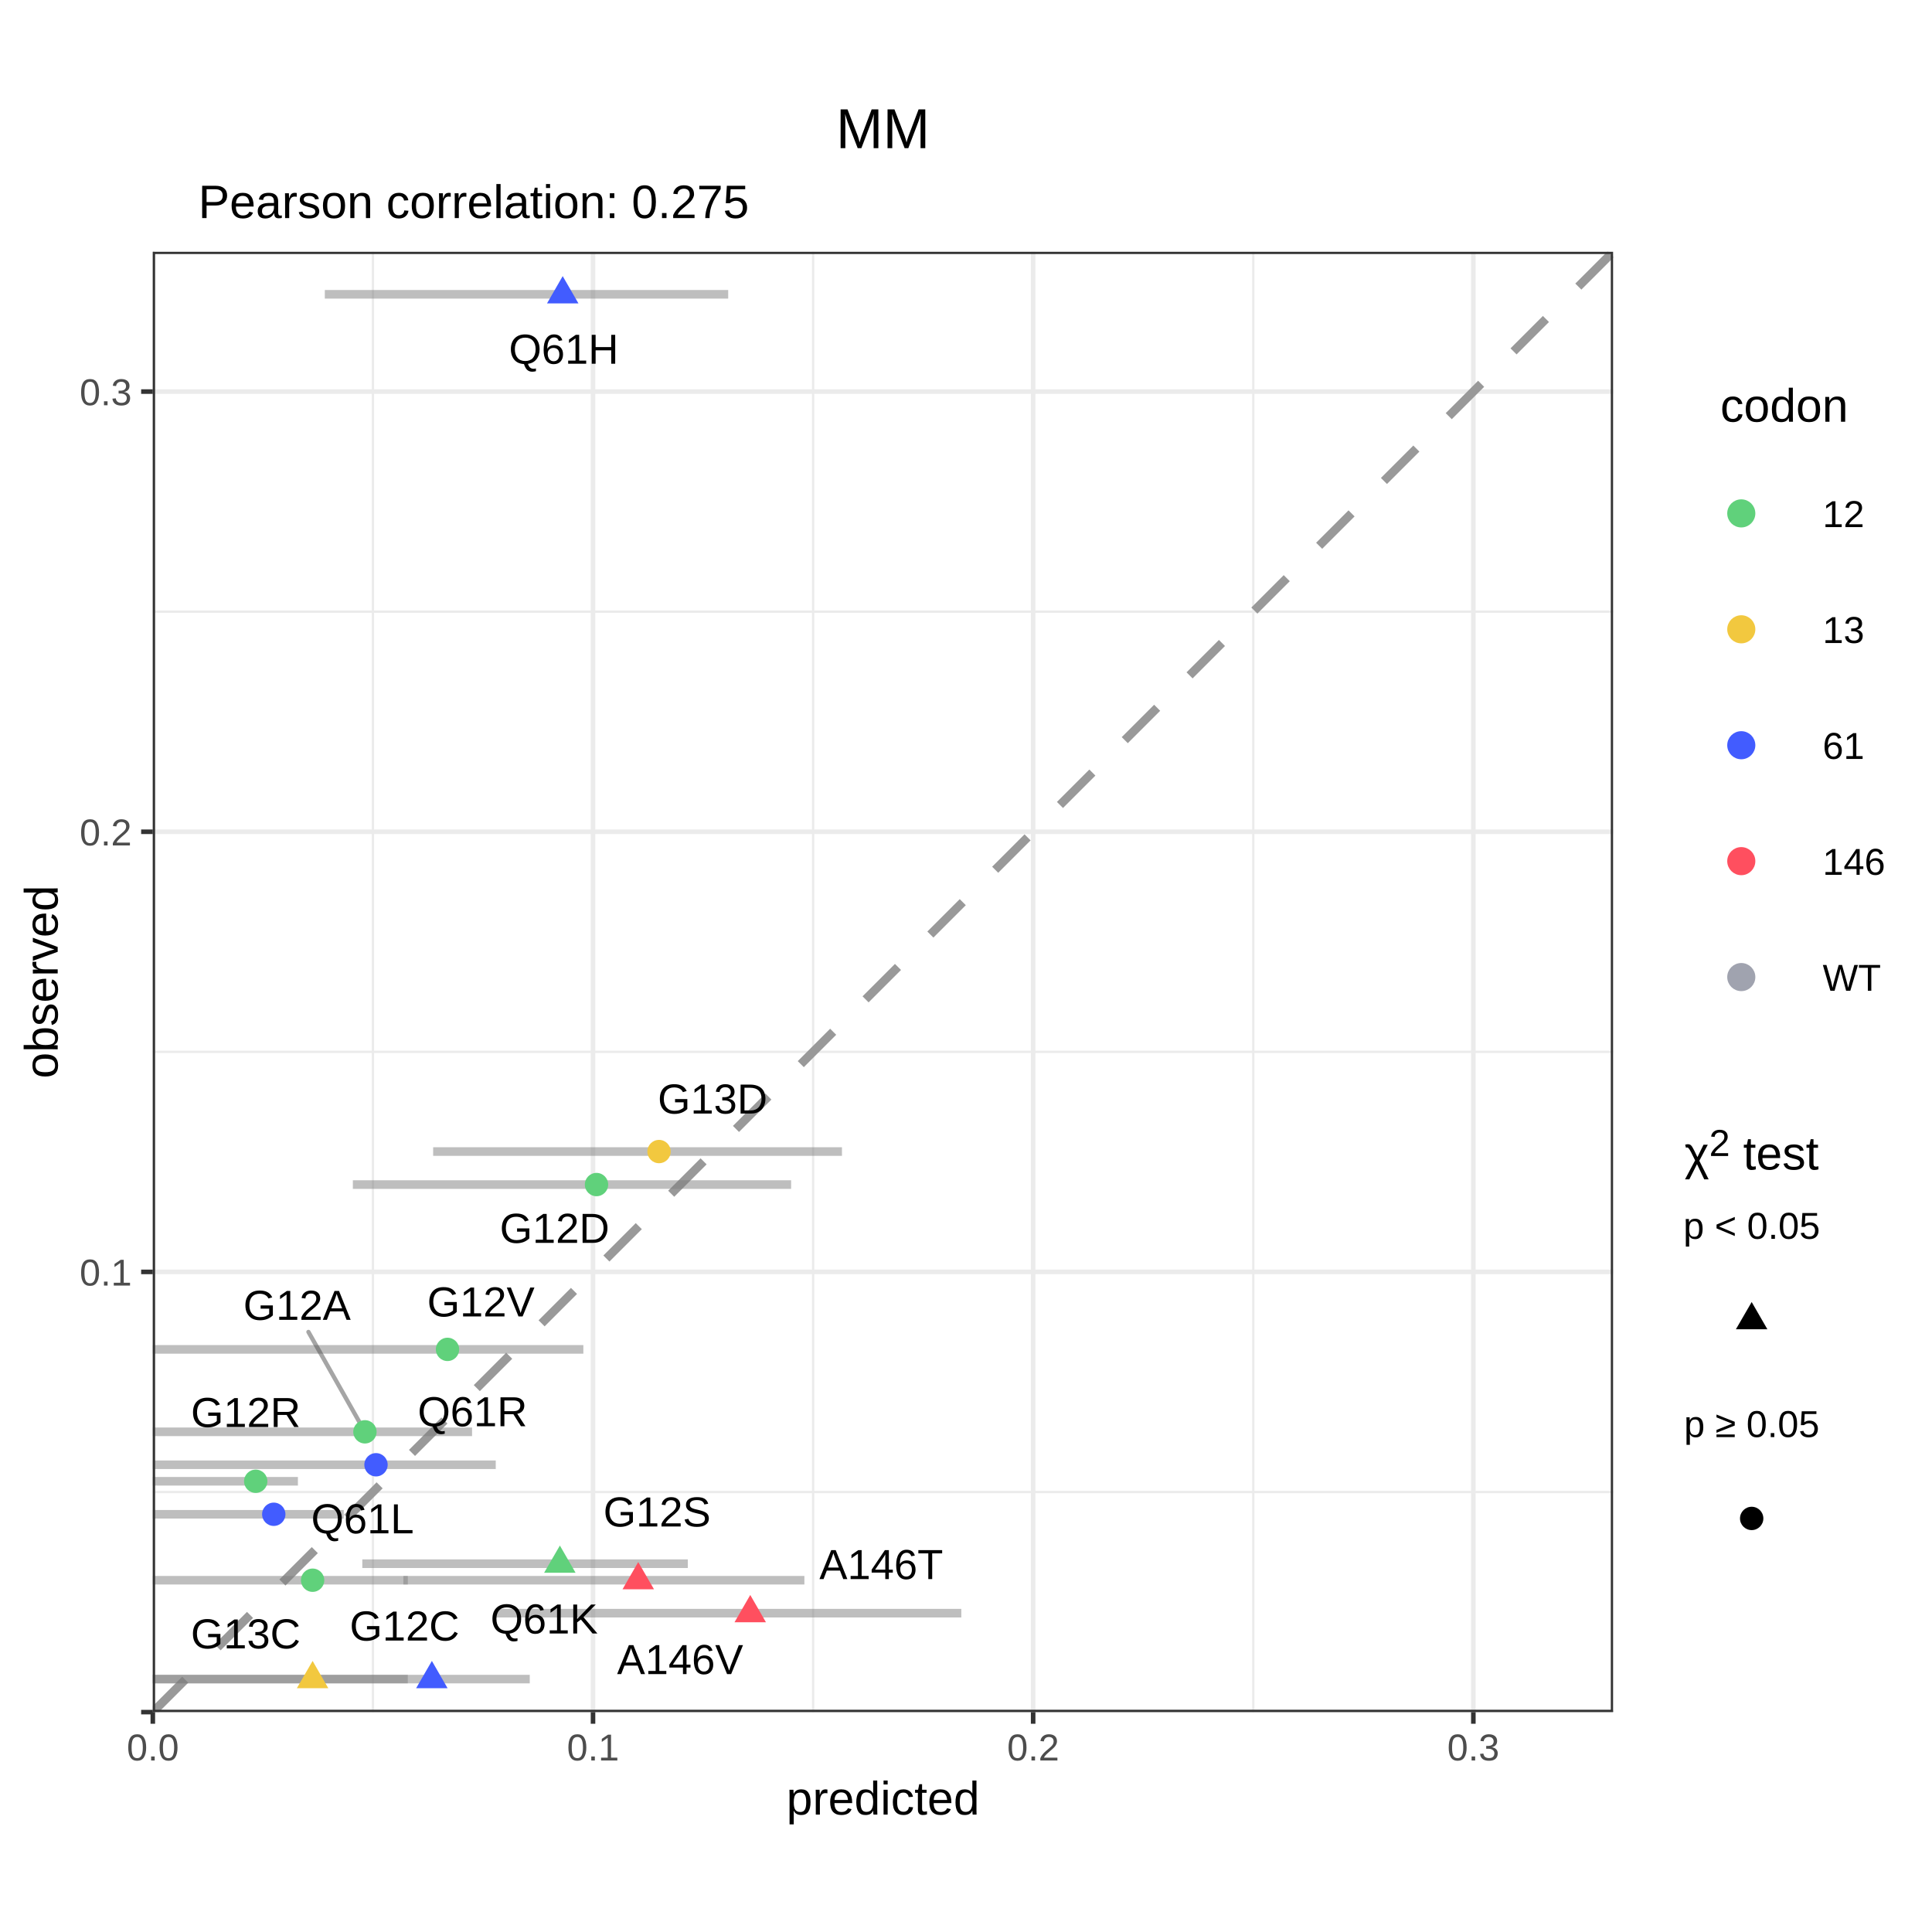
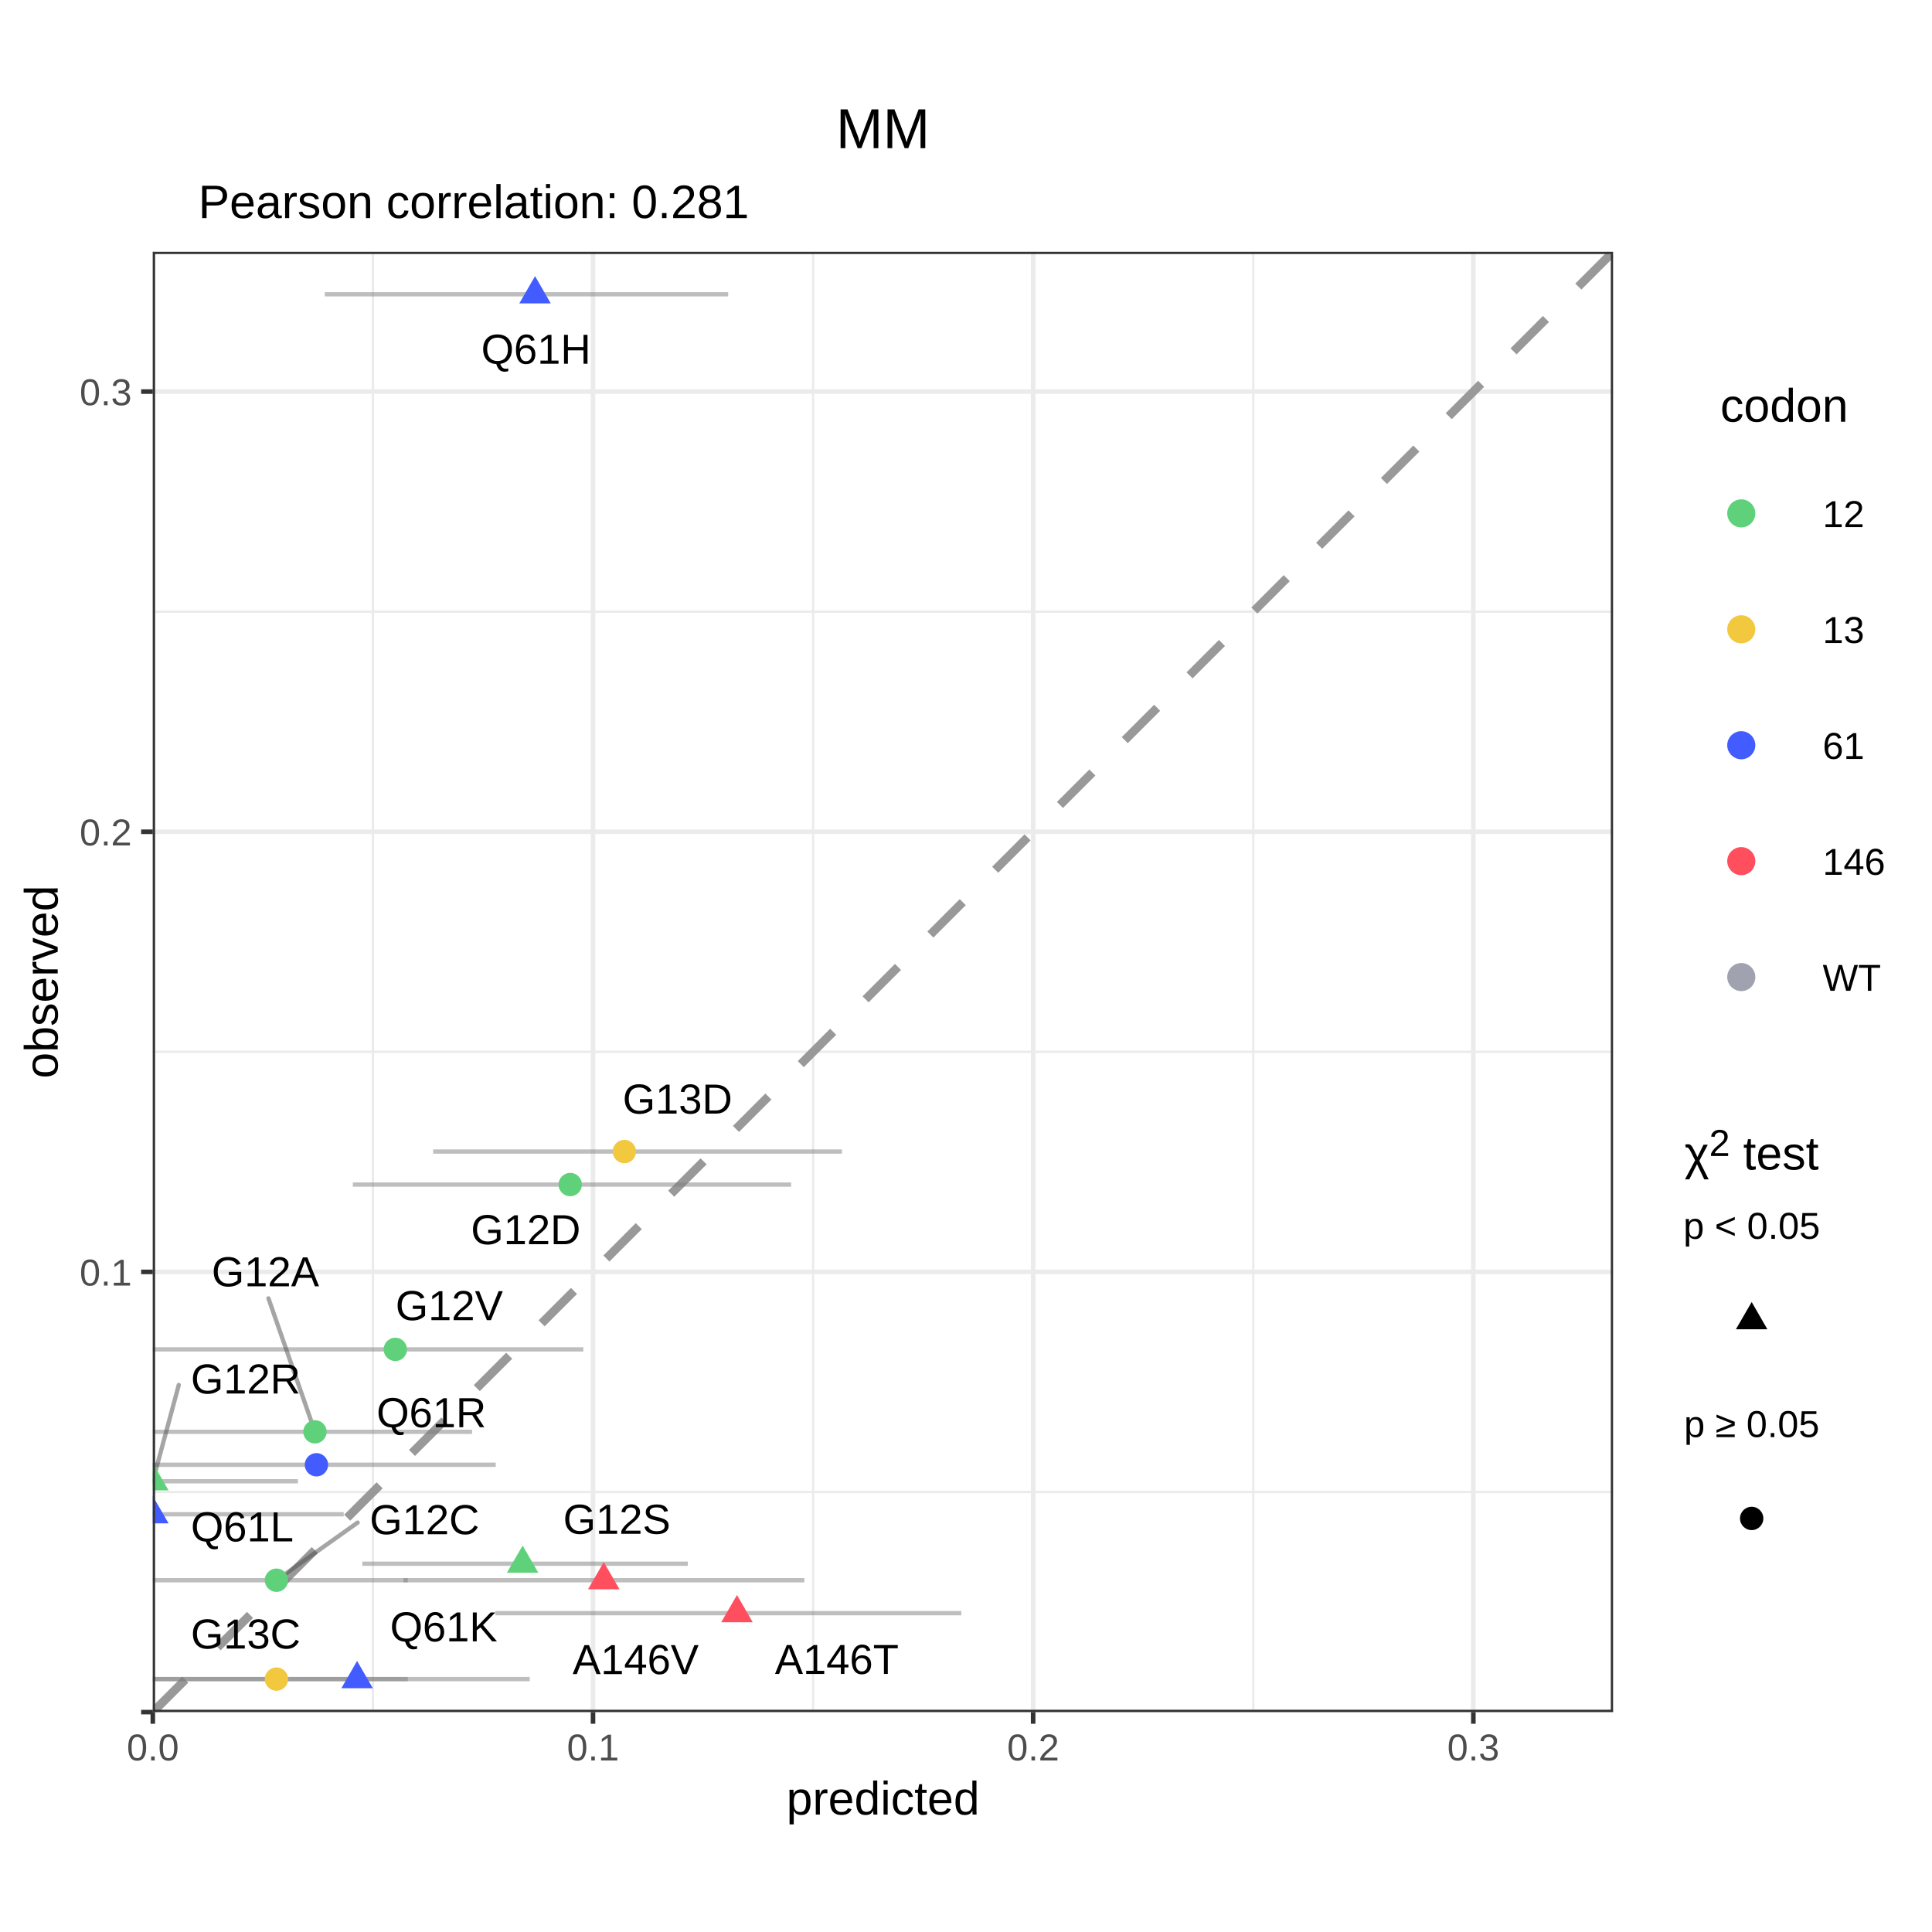
<svg xmlns="http://www.w3.org/2000/svg" viewBox="0 0 288.00 288.00">
  <defs>
    <style type="text/css">
    line, polyline, polygon, path, rect, circle {
      fill: none;
      stroke: #000000;
      stroke-linecap: round;
      stroke-linejoin: round;
      stroke-miterlimit: 10.00;
    }
  </style>
  </defs>
  <rect width="100%" height="100%" style="stroke: none; fill: #FFFFFF;" />
  <defs>
    <clipPath id="cpMC4wMHwyODguMDB8Mjc1LjUyfDEyLjQ4">
      <rect x="0.00" y="12.48" width="288.00" height="263.04" />
    </clipPath>
  </defs>
  <rect x="0.00" y="12.48" width="288.00" height="263.04" style="stroke-width: 0.68; stroke: #FFFFFF; fill: #FFFFFF;" clip-path="url(#cpMC4wMHwyODguMDB8Mjc1LjUyfDEyLjQ4)" />
  <defs>
    <clipPath id="cpMC4wMHwyODguMDB8Mjg4LjAwfDAuMDA=">
      <rect x="0.00" y="0.00" width="288.00" height="288.00" />
    </clipPath>
  </defs>
  <defs>
    <clipPath id="cpMjIuNzh8MjQwLjQ3fDI1NS4yMnwzNy41Mw==">
      <rect x="22.78" y="37.53" width="217.68" height="217.68" />
    </clipPath>
  </defs>
  <rect x="22.78" y="37.53" width="217.68" height="217.68" style="stroke-width: 0.68; stroke: none; fill: #FFFFFF;" clip-path="url(#cpMjIuNzh8MjQwLjQ3fDI1NS4yMnwzNy41Mw==)" />
  <polyline points="22.78,222.41 240.47,222.41 " style="stroke-width: 0.34; stroke: #EBEBEB; stroke-linecap: butt;" clip-path="url(#cpMjIuNzh8MjQwLjQ3fDI1NS4yMnwzNy41Mw==)" />
  <polyline points="22.78,156.79 240.47,156.79 " style="stroke-width: 0.34; stroke: #EBEBEB; stroke-linecap: butt;" clip-path="url(#cpMjIuNzh8MjQwLjQ3fDI1NS4yMnwzNy41Mw==)" />
  <polyline points="22.78,91.18 240.47,91.18 " style="stroke-width: 0.34; stroke: #EBEBEB; stroke-linecap: butt;" clip-path="url(#cpMjIuNzh8MjQwLjQ3fDI1NS4yMnwzNy41Mw==)" />
  <polyline points="55.59,255.22 55.59,37.53 " style="stroke-width: 0.34; stroke: #EBEBEB; stroke-linecap: butt;" clip-path="url(#cpMjIuNzh8MjQwLjQ3fDI1NS4yMnwzNy41Mw==)" />
  <polyline points="121.21,255.22 121.21,37.53 " style="stroke-width: 0.34; stroke: #EBEBEB; stroke-linecap: butt;" clip-path="url(#cpMjIuNzh8MjQwLjQ3fDI1NS4yMnwzNy41Mw==)" />
  <polyline points="186.82,255.22 186.82,37.53 " style="stroke-width: 0.34; stroke: #EBEBEB; stroke-linecap: butt;" clip-path="url(#cpMjIuNzh8MjQwLjQ3fDI1NS4yMnwzNy41Mw==)" />
  <polyline points="22.78,255.22 240.47,255.22 " style="stroke-width: 0.68; stroke: #EBEBEB; stroke-linecap: butt;" clip-path="url(#cpMjIuNzh8MjQwLjQ3fDI1NS4yMnwzNy41Mw==)" />
  <polyline points="22.78,189.60 240.47,189.60 " style="stroke-width: 0.68; stroke: #EBEBEB; stroke-linecap: butt;" clip-path="url(#cpMjIuNzh8MjQwLjQ3fDI1NS4yMnwzNy41Mw==)" />
  <polyline points="22.78,123.99 240.47,123.99 " style="stroke-width: 0.68; stroke: #EBEBEB; stroke-linecap: butt;" clip-path="url(#cpMjIuNzh8MjQwLjQ3fDI1NS4yMnwzNy41Mw==)" />
  <polyline points="22.78,58.37 240.47,58.37 " style="stroke-width: 0.68; stroke: #EBEBEB; stroke-linecap: butt;" clip-path="url(#cpMjIuNzh8MjQwLjQ3fDI1NS4yMnwzNy41Mw==)" />
  <polyline points="22.78,255.22 22.78,37.53 " style="stroke-width: 0.68; stroke: #EBEBEB; stroke-linecap: butt;" clip-path="url(#cpMjIuNzh8MjQwLjQ3fDI1NS4yMnwzNy41Mw==)" />
  <polyline points="88.40,255.22 88.40,37.53 " style="stroke-width: 0.68; stroke: #EBEBEB; stroke-linecap: butt;" clip-path="url(#cpMjIuNzh8MjQwLjQ3fDI1NS4yMnwzNy41Mw==)" />
  <polyline points="154.01,255.22 154.01,37.53 " style="stroke-width: 0.68; stroke: #EBEBEB; stroke-linecap: butt;" clip-path="url(#cpMjIuNzh8MjQwLjQ3fDI1NS4yMnwzNy41Mw==)" />
  <polyline points="219.63,255.22 219.63,37.53 " style="stroke-width: 0.68; stroke: #EBEBEB; stroke-linecap: butt;" clip-path="url(#cpMjIuNzh8MjQwLjQ3fDI1NS4yMnwzNy41Mw==)" />
  <line x1="22.78" y1="255.22" x2="22.78" y2="37.53" style="stroke-width: 0.43; stroke: #7F7F7F; stroke-linecap: butt;" clip-path="url(#cpMjIuNzh8MjQwLjQ3fDI1NS4yMnwzNy41Mw==)" />
  <line x1="22.78" y1="255.22" x2="240.47" y2="255.22" style="stroke-width: 0.43; stroke: #7F7F7F; stroke-linecap: butt;" clip-path="url(#cpMjIuNzh8MjQwLjQ3fDI1NS4yMnwzNy41Mw==)" />
  <line x1="22.78" y1="255.22" x2="240.47" y2="37.53" style="stroke-width: 1.28; stroke: #999999; stroke-dasharray: 6.83,6.83; stroke-linecap: butt;" clip-path="url(#cpMjIuNzh8MjQwLjQ3fDI1NS4yMnwzNy41Mw==)" />
-   <line x1="73.85" y1="240.47" x2="143.30" y2="240.47" style="stroke-width: 1.28; stroke: #7F7F7F; stroke-opacity: 0.50; stroke-linecap: butt;" clip-path="url(#cpMjIuNzh8MjQwLjQ3fDI1NS4yMnwzNy41Mw==)" />
-   <line x1="60.13" y1="235.56" x2="119.91" y2="235.56" style="stroke-width: 1.28; stroke: #7F7F7F; stroke-opacity: 0.50; stroke-linecap: butt;" clip-path="url(#cpMjIuNzh8MjQwLjQ3fDI1NS4yMnwzNy41Mw==)" />
-   <line x1="22.78" y1="213.44" x2="70.37" y2="213.44" style="stroke-width: 1.28; stroke: #7F7F7F; stroke-opacity: 0.50; stroke-linecap: butt;" clip-path="url(#cpMjIuNzh8MjQwLjQ3fDI1NS4yMnwzNy41Mw==)" />
-   <line x1="22.78" y1="235.56" x2="60.79" y2="235.56" style="stroke-width: 1.28; stroke: #7F7F7F; stroke-opacity: 0.50; stroke-linecap: butt;" clip-path="url(#cpMjIuNzh8MjQwLjQ3fDI1NS4yMnwzNy41Mw==)" />
-   <line x1="52.60" y1="176.58" x2="117.93" y2="176.58" style="stroke-width: 1.28; stroke: #7F7F7F; stroke-opacity: 0.50; stroke-linecap: butt;" clip-path="url(#cpMjIuNzh8MjQwLjQ3fDI1NS4yMnwzNy41Mw==)" />
-   <line x1="22.78" y1="220.81" x2="44.41" y2="220.81" style="stroke-width: 1.28; stroke: #7F7F7F; stroke-opacity: 0.50; stroke-linecap: butt;" clip-path="url(#cpMjIuNzh8MjQwLjQ3fDI1NS4yMnwzNy41Mw==)" />
-   <line x1="54.01" y1="233.10" x2="102.53" y2="233.10" style="stroke-width: 1.28; stroke: #7F7F7F; stroke-opacity: 0.50; stroke-linecap: butt;" clip-path="url(#cpMjIuNzh8MjQwLjQ3fDI1NS4yMnwzNy41Mw==)" />
-   <line x1="22.78" y1="201.15" x2="86.96" y2="201.15" style="stroke-width: 1.28; stroke: #7F7F7F; stroke-opacity: 0.50; stroke-linecap: butt;" clip-path="url(#cpMjIuNzh8MjQwLjQ3fDI1NS4yMnwzNy41Mw==)" />
-   <line x1="22.78" y1="250.30" x2="60.79" y2="250.30" style="stroke-width: 1.28; stroke: #7F7F7F; stroke-opacity: 0.50; stroke-linecap: butt;" clip-path="url(#cpMjIuNzh8MjQwLjQ3fDI1NS4yMnwzNy41Mw==)" />
-   <line x1="64.57" y1="171.66" x2="125.51" y2="171.66" style="stroke-width: 1.28; stroke: #7F7F7F; stroke-opacity: 0.50; stroke-linecap: butt;" clip-path="url(#cpMjIuNzh8MjQwLjQ3fDI1NS4yMnwzNy41Mw==)" />
-   <line x1="48.42" y1="43.87" x2="108.55" y2="43.87" style="stroke-width: 1.28; stroke: #7F7F7F; stroke-opacity: 0.50; stroke-linecap: butt;" clip-path="url(#cpMjIuNzh8MjQwLjQ3fDI1NS4yMnwzNy41Mw==)" />
-   <line x1="22.78" y1="250.30" x2="78.97" y2="250.30" style="stroke-width: 1.28; stroke: #7F7F7F; stroke-opacity: 0.50; stroke-linecap: butt;" clip-path="url(#cpMjIuNzh8MjQwLjQ3fDI1NS4yMnwzNy41Mw==)" />
-   <line x1="22.78" y1="225.73" x2="51.24" y2="225.73" style="stroke-width: 1.28; stroke: #7F7F7F; stroke-opacity: 0.50; stroke-linecap: butt;" clip-path="url(#cpMjIuNzh8MjQwLjQ3fDI1NS4yMnwzNy41Mw==)" />
-   <line x1="22.78" y1="218.35" x2="73.90" y2="218.35" style="stroke-width: 1.28; stroke: #7F7F7F; stroke-opacity: 0.50; stroke-linecap: butt;" clip-path="url(#cpMjIuNzh8MjQwLjQ3fDI1NS4yMnwzNy41Mw==)" />
-   <g clip-path="url(#cpMjIuNzh8MjQwLjQ3fDI1NS4yMnwzNy41Mw==)">
-     <text x="122.14" y="235.39" style="font-size: 6.26px; font-family: Arial;" textLength="18.46px" lengthAdjust="spacingAndGlyphs">A146T</text>
-   </g>
-   <g clip-path="url(#cpMjIuNzh8MjQwLjQ3fDI1NS4yMnwzNy41Mw==)">
-     <text x="91.98" y="249.55" style="font-size: 6.26px; font-family: Arial;" textLength="18.81px" lengthAdjust="spacingAndGlyphs">A146V</text>
-   </g>
-   <line x1="45.98" y1="198.55" x2="54.40" y2="213.44" style="stroke-width: 0.64; stroke: #4D4D4D; stroke-opacity: 0.50;" clip-path="url(#cpMjIuNzh8MjQwLjQ3fDI1NS4yMnwzNy41Mw==)" />
-   <g clip-path="url(#cpMjIuNzh8MjQwLjQ3fDI1NS4yMnwzNy41Mw==)">
-     <text x="36.27" y="196.75" style="font-size: 6.26px; font-family: Arial;" textLength="16.02px" lengthAdjust="spacingAndGlyphs">G12A</text>
-   </g>
-   <g clip-path="url(#cpMjIuNzh8MjQwLjQ3fDI1NS4yMnwzNy41Mw==)">
-     <text x="52.13" y="244.55" style="font-size: 6.26px; font-family: Arial;" textLength="16.37px" lengthAdjust="spacingAndGlyphs">G12C</text>
-   </g>
-   <g clip-path="url(#cpMjIuNzh8MjQwLjQ3fDI1NS4yMnwzNy41Mw==)">
-     <text x="74.50" y="185.27" style="font-size: 6.26px; font-family: Arial;" textLength="16.37px" lengthAdjust="spacingAndGlyphs">G12D</text>
-   </g>
-   <g clip-path="url(#cpMjIuNzh8MjQwLjQ3fDI1NS4yMnwzNy41Mw==)">
-     <text x="28.46" y="212.72" style="font-size: 6.26px; font-family: Arial;" textLength="16.37px" lengthAdjust="spacingAndGlyphs">G12R</text>
-   </g>
-   <g clip-path="url(#cpMjIuNzh8MjQwLjQ3fDI1NS4yMnwzNy41Mw==)">
-     <text x="89.94" y="227.55" style="font-size: 6.26px; font-family: Arial;" textLength="16.02px" lengthAdjust="spacingAndGlyphs">G12S</text>
-   </g>
-   <g clip-path="url(#cpMjIuNzh8MjQwLjQ3fDI1NS4yMnwzNy41Mw==)">
-     <text x="63.68" y="196.24" style="font-size: 6.26px; font-family: Arial;" textLength="16.02px" lengthAdjust="spacingAndGlyphs">G12V</text>
-   </g>
-   <g clip-path="url(#cpMjIuNzh8MjQwLjQ3fDI1NS4yMnwzNy41Mw==)">
-     <text x="28.45" y="245.72" style="font-size: 6.26px; font-family: Arial;" textLength="16.37px" lengthAdjust="spacingAndGlyphs">G13C</text>
-   </g>
-   <g clip-path="url(#cpMjIuNzh8MjQwLjQ3fDI1NS4yMnwzNy41Mw==)">
-     <text x="98.05" y="165.99" style="font-size: 6.26px; font-family: Arial;" textLength="16.37px" lengthAdjust="spacingAndGlyphs">G13D</text>
-   </g>
-   <g clip-path="url(#cpMjIuNzh8MjQwLjQ3fDI1NS4yMnwzNy41Mw==)">
-     <text x="75.86" y="54.22" style="font-size: 6.26px; font-family: Arial;" textLength="16.37px" lengthAdjust="spacingAndGlyphs">Q61H</text>
-   </g>
-   <g clip-path="url(#cpMjIuNzh8MjQwLjQ3fDI1NS4yMnwzNy41Mw==)">
-     <text x="73.11" y="243.50" style="font-size: 6.26px; font-family: Arial;" textLength="16.02px" lengthAdjust="spacingAndGlyphs">Q61K</text>
-   </g>
-   <g clip-path="url(#cpMjIuNzh8MjQwLjQ3fDI1NS4yMnwzNy41Mw==)">
-     <text x="46.38" y="228.57" style="font-size: 6.26px; font-family: Arial;" textLength="15.33px" lengthAdjust="spacingAndGlyphs">Q61L</text>
-   </g>
-   <g clip-path="url(#cpMjIuNzh8MjQwLjQ3fDI1NS4yMnwzNy41Mw==)">
-     <text x="62.26" y="212.61" style="font-size: 6.26px; font-family: Arial;" textLength="16.37px" lengthAdjust="spacingAndGlyphs">Q61R</text>
-   </g>
-   <polygon points="111.84,237.76 114.18,241.83 109.49,241.83 " style="stroke-width: 0.71; stroke: none; fill: #FF4F5F;" clip-path="url(#cpMjIuNzh8MjQwLjQ3fDI1NS4yMnwzNy41Mw==)" />
-   <polygon points="95.14,232.85 97.49,236.91 92.80,236.91 " style="stroke-width: 0.71; stroke: none; fill: #FF4F5F;" clip-path="url(#cpMjIuNzh8MjQwLjQ3fDI1NS4yMnwzNy41Mw==)" />
-   <circle cx="54.40" cy="213.44" r="1.74" style="stroke-width: 0.71; stroke: none; fill: #60D17B;" clip-path="url(#cpMjIuNzh8MjQwLjQ3fDI1NS4yMnwzNy41Mw==)" />
-   <circle cx="46.60" cy="235.56" r="1.74" style="stroke-width: 0.71; stroke: none; fill: #60D17B;" clip-path="url(#cpMjIuNzh8MjQwLjQ3fDI1NS4yMnwzNy41Mw==)" />
-   <circle cx="88.92" cy="176.58" r="1.74" style="stroke-width: 0.71; stroke: none; fill: #60D17B;" clip-path="url(#cpMjIuNzh8MjQwLjQ3fDI1NS4yMnwzNy41Mw==)" />
-   <circle cx="38.12" cy="220.81" r="1.74" style="stroke-width: 0.71; stroke: none; fill: #60D17B;" clip-path="url(#cpMjIuNzh8MjQwLjQ3fDI1NS4yMnwzNy41Mw==)" />
-   <polygon points="83.46,230.39 85.80,234.45 81.11,234.45 " style="stroke-width: 0.71; stroke: none; fill: #60D17B;" clip-path="url(#cpMjIuNzh8MjQwLjQ3fDI1NS4yMnwzNy41Mw==)" />
-   <circle cx="66.71" cy="201.15" r="1.74" style="stroke-width: 0.71; stroke: none; fill: #60D17B;" clip-path="url(#cpMjIuNzh8MjQwLjQ3fDI1NS4yMnwzNy41Mw==)" />
-   <polygon points="46.60,247.59 48.94,251.66 44.25,251.66 " style="stroke-width: 0.71; stroke: none; fill: #F2C83F;" clip-path="url(#cpMjIuNzh8MjQwLjQ3fDI1NS4yMnwzNy41Mw==)" />
-   <circle cx="98.24" cy="171.66" r="1.74" style="stroke-width: 0.71; stroke: none; fill: #F2C83F;" clip-path="url(#cpMjIuNzh8MjQwLjQ3fDI1NS4yMnwzNy41Mw==)" />
-   <polygon points="83.88,41.16 86.23,45.23 81.54,45.23 " style="stroke-width: 0.71; stroke: none; fill: #425CFF;" clip-path="url(#cpMjIuNzh8MjQwLjQ3fDI1NS4yMnwzNy41Mw==)" />
-   <polygon points="64.38,247.59 66.72,251.66 62.03,251.66 " style="stroke-width: 0.71; stroke: none; fill: #425CFF;" clip-path="url(#cpMjIuNzh8MjQwLjQ3fDI1NS4yMnwzNy41Mw==)" />
-   <circle cx="40.81" cy="225.73" r="1.74" style="stroke-width: 0.71; stroke: none; fill: #425CFF;" clip-path="url(#cpMjIuNzh8MjQwLjQ3fDI1NS4yMnwzNy41Mw==)" />
-   <circle cx="56.05" cy="218.35" r="1.74" style="stroke-width: 0.71; stroke: none; fill: #425CFF;" clip-path="url(#cpMjIuNzh8MjQwLjQ3fDI1NS4yMnwzNy41Mw==)" />
+   <line x1="73.85" y1="240.47" x2="143.30" y2="240.47" style="stroke-width: 0.64; stroke: #7F7F7F; stroke-opacity: 0.50; stroke-linecap: butt;" clip-path="url(#cpMjIuNzh8MjQwLjQ3fDI1NS4yMnwzNy41Mw==)" />
+   <line x1="60.13" y1="235.56" x2="119.91" y2="235.56" style="stroke-width: 0.64; stroke: #7F7F7F; stroke-opacity: 0.50; stroke-linecap: butt;" clip-path="url(#cpMjIuNzh8MjQwLjQ3fDI1NS4yMnwzNy41Mw==)" />
+   <line x1="22.78" y1="213.44" x2="70.37" y2="213.44" style="stroke-width: 0.64; stroke: #7F7F7F; stroke-opacity: 0.50; stroke-linecap: butt;" clip-path="url(#cpMjIuNzh8MjQwLjQ3fDI1NS4yMnwzNy41Mw==)" />
+   <line x1="22.78" y1="235.56" x2="60.79" y2="235.56" style="stroke-width: 0.64; stroke: #7F7F7F; stroke-opacity: 0.50; stroke-linecap: butt;" clip-path="url(#cpMjIuNzh8MjQwLjQ3fDI1NS4yMnwzNy41Mw==)" />
+   <line x1="52.60" y1="176.58" x2="117.93" y2="176.58" style="stroke-width: 0.64; stroke: #7F7F7F; stroke-opacity: 0.50; stroke-linecap: butt;" clip-path="url(#cpMjIuNzh8MjQwLjQ3fDI1NS4yMnwzNy41Mw==)" />
+   <line x1="22.78" y1="220.81" x2="44.41" y2="220.81" style="stroke-width: 0.64; stroke: #7F7F7F; stroke-opacity: 0.50; stroke-linecap: butt;" clip-path="url(#cpMjIuNzh8MjQwLjQ3fDI1NS4yMnwzNy41Mw==)" />
+   <line x1="54.01" y1="233.10" x2="102.53" y2="233.10" style="stroke-width: 0.64; stroke: #7F7F7F; stroke-opacity: 0.50; stroke-linecap: butt;" clip-path="url(#cpMjIuNzh8MjQwLjQ3fDI1NS4yMnwzNy41Mw==)" />
+   <line x1="22.78" y1="201.15" x2="86.96" y2="201.15" style="stroke-width: 0.64; stroke: #7F7F7F; stroke-opacity: 0.50; stroke-linecap: butt;" clip-path="url(#cpMjIuNzh8MjQwLjQ3fDI1NS4yMnwzNy41Mw==)" />
+   <line x1="22.78" y1="250.30" x2="60.79" y2="250.30" style="stroke-width: 0.64; stroke: #7F7F7F; stroke-opacity: 0.50; stroke-linecap: butt;" clip-path="url(#cpMjIuNzh8MjQwLjQ3fDI1NS4yMnwzNy41Mw==)" />
+   <line x1="64.57" y1="171.66" x2="125.51" y2="171.66" style="stroke-width: 0.64; stroke: #7F7F7F; stroke-opacity: 0.50; stroke-linecap: butt;" clip-path="url(#cpMjIuNzh8MjQwLjQ3fDI1NS4yMnwzNy41Mw==)" />
+   <line x1="48.42" y1="43.87" x2="108.55" y2="43.87" style="stroke-width: 0.64; stroke: #7F7F7F; stroke-opacity: 0.50; stroke-linecap: butt;" clip-path="url(#cpMjIuNzh8MjQwLjQ3fDI1NS4yMnwzNy41Mw==)" />
+   <line x1="22.78" y1="250.30" x2="78.97" y2="250.30" style="stroke-width: 0.64; stroke: #7F7F7F; stroke-opacity: 0.50; stroke-linecap: butt;" clip-path="url(#cpMjIuNzh8MjQwLjQ3fDI1NS4yMnwzNy41Mw==)" />
+   <line x1="22.78" y1="225.73" x2="51.24" y2="225.73" style="stroke-width: 0.64; stroke: #7F7F7F; stroke-opacity: 0.50; stroke-linecap: butt;" clip-path="url(#cpMjIuNzh8MjQwLjQ3fDI1NS4yMnwzNy41Mw==)" />
+   <line x1="22.78" y1="218.35" x2="73.90" y2="218.35" style="stroke-width: 0.64; stroke: #7F7F7F; stroke-opacity: 0.50; stroke-linecap: butt;" clip-path="url(#cpMjIuNzh8MjQwLjQ3fDI1NS4yMnwzNy41Mw==)" />
+   <g clip-path="url(#cpMjIuNzh8MjQwLjQ3fDI1NS4yMnwzNy41Mw==)">
+     <text x="115.52" y="249.53" style="font-size: 6.26px; font-family: Arial;" textLength="18.46px" lengthAdjust="spacingAndGlyphs">A146T</text>
+   </g>
+   <g clip-path="url(#cpMjIuNzh8MjQwLjQ3fDI1NS4yMnwzNy41Mw==)">
+     <text x="85.36" y="249.55" style="font-size: 6.26px; font-family: Arial;" textLength="18.81px" lengthAdjust="spacingAndGlyphs">A146V</text>
+   </g>
+   <line x1="40.02" y1="193.55" x2="46.95" y2="213.44" style="stroke-width: 0.64; stroke: #4D4D4D; stroke-opacity: 0.50;" clip-path="url(#cpMjIuNzh8MjQwLjQ3fDI1NS4yMnwzNy41Mw==)" />
+   <g clip-path="url(#cpMjIuNzh8MjQwLjQ3fDI1NS4yMnwzNy41Mw==)">
+     <text x="31.55" y="191.75" style="font-size: 6.26px; font-family: Arial;" textLength="16.02px" lengthAdjust="spacingAndGlyphs">G12A</text>
+   </g>
+   <line x1="53.31" y1="226.97" x2="41.21" y2="235.56" style="stroke-width: 0.64; stroke: #4D4D4D; stroke-opacity: 0.50;" clip-path="url(#cpMjIuNzh8MjQwLjQ3fDI1NS4yMnwzNy41Mw==)" />
+   <g clip-path="url(#cpMjIuNzh8MjQwLjQ3fDI1NS4yMnwzNy41Mw==)">
+     <text x="55.11" y="228.70" style="font-size: 6.26px; font-family: Arial;" textLength="16.37px" lengthAdjust="spacingAndGlyphs">G12C</text>
+   </g>
+   <g clip-path="url(#cpMjIuNzh8MjQwLjQ3fDI1NS4yMnwzNy41Mw==)">
+     <text x="70.20" y="185.47" style="font-size: 6.26px; font-family: Arial;" textLength="16.37px" lengthAdjust="spacingAndGlyphs">G12D</text>
+   </g>
+   <line x1="26.65" y1="206.45" x2="22.78" y2="220.81" style="stroke-width: 0.64; stroke: #4D4D4D; stroke-opacity: 0.50;" clip-path="url(#cpMjIuNzh8MjQwLjQ3fDI1NS4yMnwzNy41Mw==)" />
+   <g clip-path="url(#cpMjIuNzh8MjQwLjQ3fDI1NS4yMnwzNy41Mw==)">
+     <text x="28.45" y="207.73" style="font-size: 6.26px; font-family: Arial;" textLength="16.37px" lengthAdjust="spacingAndGlyphs">G12R</text>
+   </g>
+   <g clip-path="url(#cpMjIuNzh8MjQwLjQ3fDI1NS4yMnwzNy41Mw==)">
+     <text x="83.95" y="228.64" style="font-size: 6.26px; font-family: Arial;" textLength="16.02px" lengthAdjust="spacingAndGlyphs">G12S</text>
+   </g>
+   <g clip-path="url(#cpMjIuNzh8MjQwLjQ3fDI1NS4yMnwzNy41Mw==)">
+     <text x="58.96" y="196.79" style="font-size: 6.26px; font-family: Arial;" textLength="16.02px" lengthAdjust="spacingAndGlyphs">G12V</text>
+   </g>
+   <g clip-path="url(#cpMjIuNzh8MjQwLjQ3fDI1NS4yMnwzNy41Mw==)">
+     <text x="28.45" y="245.74" style="font-size: 6.26px; font-family: Arial;" textLength="16.37px" lengthAdjust="spacingAndGlyphs">G13C</text>
+   </g>
+   <g clip-path="url(#cpMjIuNzh8MjQwLjQ3fDI1NS4yMnwzNy41Mw==)">
+     <text x="92.82" y="166.00" style="font-size: 6.26px; font-family: Arial;" textLength="16.37px" lengthAdjust="spacingAndGlyphs">G13D</text>
+   </g>
+   <g clip-path="url(#cpMjIuNzh8MjQwLjQ3fDI1NS4yMnwzNy41Mw==)">
+     <text x="71.73" y="54.22" style="font-size: 6.26px; font-family: Arial;" textLength="16.37px" lengthAdjust="spacingAndGlyphs">Q61H</text>
+   </g>
+   <g clip-path="url(#cpMjIuNzh8MjQwLjQ3fDI1NS4yMnwzNy41Mw==)">
+     <text x="58.14" y="244.68" style="font-size: 6.26px; font-family: Arial;" textLength="16.02px" lengthAdjust="spacingAndGlyphs">Q61K</text>
+   </g>
+   <g clip-path="url(#cpMjIuNzh8MjQwLjQ3fDI1NS4yMnwzNy41Mw==)">
+     <text x="28.45" y="229.77" style="font-size: 6.26px; font-family: Arial;" textLength="15.33px" lengthAdjust="spacingAndGlyphs">Q61L</text>
+   </g>
+   <g clip-path="url(#cpMjIuNzh8MjQwLjQ3fDI1NS4yMnwzNy41Mw==)">
+     <text x="56.13" y="212.75" style="font-size: 6.26px; font-family: Arial;" textLength="16.37px" lengthAdjust="spacingAndGlyphs">Q61R</text>
+   </g>
+   <polygon points="109.86,237.76 112.21,241.83 107.51,241.83 " style="stroke-width: 0.71; stroke: none; fill: #FF4F5F;" clip-path="url(#cpMjIuNzh8MjQwLjQ3fDI1NS4yMnwzNy41Mw==)" />
+   <polygon points="90.00,232.85 92.35,236.91 87.66,236.91 " style="stroke-width: 0.71; stroke: none; fill: #FF4F5F;" clip-path="url(#cpMjIuNzh8MjQwLjQ3fDI1NS4yMnwzNy41Mw==)" />
+   <circle cx="46.95" cy="213.44" r="1.74" style="stroke-width: 0.71; stroke: none; fill: #60D17B;" clip-path="url(#cpMjIuNzh8MjQwLjQ3fDI1NS4yMnwzNy41Mw==)" />
+   <circle cx="41.21" cy="235.56" r="1.74" style="stroke-width: 0.71; stroke: none; fill: #60D17B;" clip-path="url(#cpMjIuNzh8MjQwLjQ3fDI1NS4yMnwzNy41Mw==)" />
+   <circle cx="85.00" cy="176.58" r="1.74" style="stroke-width: 0.71; stroke: none; fill: #60D17B;" clip-path="url(#cpMjIuNzh8MjQwLjQ3fDI1NS4yMnwzNy41Mw==)" />
+   <polygon points="22.78,218.10 25.13,222.17 20.44,222.17 " style="stroke-width: 0.71; stroke: none; fill: #60D17B;" clip-path="url(#cpMjIuNzh8MjQwLjQ3fDI1NS4yMnwzNy41Mw==)" />
+   <polygon points="77.91,230.39 80.25,234.45 75.56,234.45 " style="stroke-width: 0.71; stroke: none; fill: #60D17B;" clip-path="url(#cpMjIuNzh8MjQwLjQ3fDI1NS4yMnwzNy41Mw==)" />
+   <circle cx="58.93" cy="201.15" r="1.74" style="stroke-width: 0.71; stroke: none; fill: #60D17B;" clip-path="url(#cpMjIuNzh8MjQwLjQ3fDI1NS4yMnwzNy41Mw==)" />
+   <circle cx="41.21" cy="250.30" r="1.74" style="stroke-width: 0.71; stroke: none; fill: #F2C83F;" clip-path="url(#cpMjIuNzh8MjQwLjQ3fDI1NS4yMnwzNy41Mw==)" />
+   <circle cx="93.07" cy="171.66" r="1.74" style="stroke-width: 0.71; stroke: none; fill: #F2C83F;" clip-path="url(#cpMjIuNzh8MjQwLjQ3fDI1NS4yMnwzNy41Mw==)" />
+   <polygon points="79.76,41.16 82.10,45.23 77.41,45.23 " style="stroke-width: 0.71; stroke: none; fill: #425CFF;" clip-path="url(#cpMjIuNzh8MjQwLjQ3fDI1NS4yMnwzNy41Mw==)" />
+   <polygon points="53.23,247.59 55.58,251.66 50.89,251.66 " style="stroke-width: 0.71; stroke: none; fill: #425CFF;" clip-path="url(#cpMjIuNzh8MjQwLjQ3fDI1NS4yMnwzNy41Mw==)" />
+   <polygon points="22.78,223.02 25.13,227.08 20.44,227.08 " style="stroke-width: 0.71; stroke: none; fill: #425CFF;" clip-path="url(#cpMjIuNzh8MjQwLjQ3fDI1NS4yMnwzNy41Mw==)" />
+   <circle cx="47.17" cy="218.35" r="1.74" style="stroke-width: 0.71; stroke: none; fill: #425CFF;" clip-path="url(#cpMjIuNzh8MjQwLjQ3fDI1NS4yMnwzNy41Mw==)" />
  <rect x="22.78" y="37.53" width="217.68" height="217.68" style="stroke-width: 0.68; stroke: #333333;" clip-path="url(#cpMjIuNzh8MjQwLjQ3fDI1NS4yMnwzNy41Mw==)" />
  <defs>
    <clipPath id="cpMC4wMHwyODguMDB8Mjg4LjAwfDAuMDA=">
      <rect x="0.00" y="0.00" width="288.00" height="288.00" />
    </clipPath>
  </defs>
  <g clip-path="url(#cpMC4wMHwyODguMDB8Mjg4LjAwfDAuMDA=)">
    <text x="11.87" y="191.64" style="font-size: 5.60px; fill: #4D4D4D; font-family: Arial;" textLength="7.78px" lengthAdjust="spacingAndGlyphs">0.1</text>
  </g>
  <g clip-path="url(#cpMC4wMHwyODguMDB8Mjg4LjAwfDAuMDA=)">
    <text x="11.87" y="126.03" style="font-size: 5.60px; fill: #4D4D4D; font-family: Arial;" textLength="7.78px" lengthAdjust="spacingAndGlyphs">0.2</text>
  </g>
  <g clip-path="url(#cpMC4wMHwyODguMDB8Mjg4LjAwfDAuMDA=)">
    <text x="11.87" y="60.41" style="font-size: 5.60px; fill: #4D4D4D; font-family: Arial;" textLength="7.78px" lengthAdjust="spacingAndGlyphs">0.3</text>
  </g>
  <polyline points="21.04,255.22 22.78,255.22 " style="stroke-width: 0.68; stroke: #333333; stroke-linecap: butt;" clip-path="url(#cpMC4wMHwyODguMDB8Mjg4LjAwfDAuMDA=)" />
  <polyline points="21.04,189.60 22.78,189.60 " style="stroke-width: 0.68; stroke: #333333; stroke-linecap: butt;" clip-path="url(#cpMC4wMHwyODguMDB8Mjg4LjAwfDAuMDA=)" />
  <polyline points="21.04,123.99 22.78,123.99 " style="stroke-width: 0.68; stroke: #333333; stroke-linecap: butt;" clip-path="url(#cpMC4wMHwyODguMDB8Mjg4LjAwfDAuMDA=)" />
  <polyline points="21.04,58.37 22.78,58.37 " style="stroke-width: 0.68; stroke: #333333; stroke-linecap: butt;" clip-path="url(#cpMC4wMHwyODguMDB8Mjg4LjAwfDAuMDA=)" />
  <polyline points="22.78,256.96 22.78,255.22 " style="stroke-width: 0.68; stroke: #333333; stroke-linecap: butt;" clip-path="url(#cpMC4wMHwyODguMDB8Mjg4LjAwfDAuMDA=)" />
  <polyline points="88.40,256.96 88.40,255.22 " style="stroke-width: 0.68; stroke: #333333; stroke-linecap: butt;" clip-path="url(#cpMC4wMHwyODguMDB8Mjg4LjAwfDAuMDA=)" />
  <polyline points="154.01,256.96 154.01,255.22 " style="stroke-width: 0.68; stroke: #333333; stroke-linecap: butt;" clip-path="url(#cpMC4wMHwyODguMDB8Mjg4LjAwfDAuMDA=)" />
  <polyline points="219.63,256.96 219.63,255.22 " style="stroke-width: 0.68; stroke: #333333; stroke-linecap: butt;" clip-path="url(#cpMC4wMHwyODguMDB8Mjg4LjAwfDAuMDA=)" />
  <g clip-path="url(#cpMC4wMHwyODguMDB8Mjg4LjAwfDAuMDA=)">
    <text x="18.90" y="262.43" style="font-size: 5.60px; fill: #4D4D4D; font-family: Arial;" textLength="7.78px" lengthAdjust="spacingAndGlyphs">0.0</text>
  </g>
  <g clip-path="url(#cpMC4wMHwyODguMDB8Mjg4LjAwfDAuMDA=)">
    <text x="84.51" y="262.43" style="font-size: 5.60px; fill: #4D4D4D; font-family: Arial;" textLength="7.78px" lengthAdjust="spacingAndGlyphs">0.1</text>
  </g>
  <g clip-path="url(#cpMC4wMHwyODguMDB8Mjg4LjAwfDAuMDA=)">
    <text x="150.13" y="262.43" style="font-size: 5.60px; fill: #4D4D4D; font-family: Arial;" textLength="7.78px" lengthAdjust="spacingAndGlyphs">0.2</text>
  </g>
  <g clip-path="url(#cpMC4wMHwyODguMDB8Mjg4LjAwfDAuMDA=)">
    <text x="215.74" y="262.43" style="font-size: 5.60px; fill: #4D4D4D; font-family: Arial;" textLength="7.78px" lengthAdjust="spacingAndGlyphs">0.3</text>
  </g>
  <g clip-path="url(#cpMC4wMHwyODguMDB8Mjg4LjAwfDAuMDA=)">
    <text x="117.23" y="270.50" style="font-size: 7.00px; font-family: Arial;" textLength="28.79px" lengthAdjust="spacingAndGlyphs">predicted</text>
  </g>
  <g clip-path="url(#cpMC4wMHwyODguMDB8Mjg4LjAwfDAuMDA=)">
    <text transform="translate(8.60,160.77) rotate(-90)" style="font-size: 7.00px; font-family: Arial;" textLength="28.79px" lengthAdjust="spacingAndGlyphs">observed</text>
  </g>
  <rect x="247.44" y="54.27" width="37.07" height="103.50" style="stroke-width: 0.68; stroke: none; fill: #FFFFFF;" clip-path="url(#cpMC4wMHwyODguMDB8Mjg4LjAwfDAuMDA=)" />
  <g clip-path="url(#cpMC4wMHwyODguMDB8Mjg4LjAwfDAuMDA=)">
    <text x="256.44" y="62.87" style="font-size: 7.00px; font-family: Arial;" textLength="19.07px" lengthAdjust="spacingAndGlyphs">codon</text>
  </g>
  <rect x="250.93" y="67.89" width="17.28" height="17.28" style="stroke-width: 0.68; stroke: none; fill: #FFFFFF;" clip-path="url(#cpMC4wMHwyODguMDB8Mjg4LjAwfDAuMDA=)" />
  <circle cx="259.57" cy="76.53" r="1.74" style="stroke-width: 0.71; stroke: #60D17B; fill: #60D17B;" clip-path="url(#cpMC4wMHwyODguMDB8Mjg4LjAwfDAuMDA=)" />
  <rect x="250.93" y="85.17" width="17.28" height="17.28" style="stroke-width: 0.68; stroke: none; fill: #FFFFFF;" clip-path="url(#cpMC4wMHwyODguMDB8Mjg4LjAwfDAuMDA=)" />
  <circle cx="259.57" cy="93.81" r="1.74" style="stroke-width: 0.71; stroke: #F2C83F; fill: #F2C83F;" clip-path="url(#cpMC4wMHwyODguMDB8Mjg4LjAwfDAuMDA=)" />
  <rect x="250.93" y="102.45" width="17.28" height="17.28" style="stroke-width: 0.68; stroke: none; fill: #FFFFFF;" clip-path="url(#cpMC4wMHwyODguMDB8Mjg4LjAwfDAuMDA=)" />
  <circle cx="259.57" cy="111.09" r="1.74" style="stroke-width: 0.71; stroke: #425CFF; fill: #425CFF;" clip-path="url(#cpMC4wMHwyODguMDB8Mjg4LjAwfDAuMDA=)" />
  <rect x="250.93" y="119.73" width="17.28" height="17.28" style="stroke-width: 0.68; stroke: none; fill: #FFFFFF;" clip-path="url(#cpMC4wMHwyODguMDB8Mjg4LjAwfDAuMDA=)" />
  <circle cx="259.57" cy="128.37" r="1.74" style="stroke-width: 0.71; stroke: #FF4F5F; fill: #FF4F5F;" clip-path="url(#cpMC4wMHwyODguMDB8Mjg4LjAwfDAuMDA=)" />
  <rect x="250.93" y="137.01" width="17.28" height="17.28" style="stroke-width: 0.68; stroke: none; fill: #FFFFFF;" clip-path="url(#cpMC4wMHwyODguMDB8Mjg4LjAwfDAuMDA=)" />
  <circle cx="259.57" cy="145.65" r="1.74" style="stroke-width: 0.71; stroke: #A0A3AF; fill: #A0A3AF;" clip-path="url(#cpMC4wMHwyODguMDB8Mjg4LjAwfDAuMDA=)" />
  <g clip-path="url(#cpMC4wMHwyODguMDB8Mjg4LjAwfDAuMDA=)">
    <text x="271.70" y="78.57" style="font-size: 5.60px; font-family: Arial;" textLength="6.22px" lengthAdjust="spacingAndGlyphs">12</text>
  </g>
  <g clip-path="url(#cpMC4wMHwyODguMDB8Mjg4LjAwfDAuMDA=)">
    <text x="271.70" y="95.85" style="font-size: 5.60px; font-family: Arial;" textLength="6.22px" lengthAdjust="spacingAndGlyphs">13</text>
  </g>
  <g clip-path="url(#cpMC4wMHwyODguMDB8Mjg4LjAwfDAuMDA=)">
    <text x="271.70" y="113.13" style="font-size: 5.60px; font-family: Arial;" textLength="6.22px" lengthAdjust="spacingAndGlyphs">61</text>
  </g>
  <g clip-path="url(#cpMC4wMHwyODguMDB8Mjg4LjAwfDAuMDA=)">
    <text x="271.70" y="130.41" style="font-size: 5.60px; font-family: Arial;" textLength="9.33px" lengthAdjust="spacingAndGlyphs">146</text>
  </g>
  <g clip-path="url(#cpMC4wMHwyODguMDB8Mjg4LjAwfDAuMDA=)">
    <text x="271.70" y="147.69" style="font-size: 5.60px; font-family: Arial;" textLength="8.70px" lengthAdjust="spacingAndGlyphs">WT</text>
  </g>
  <rect x="247.44" y="164.75" width="27.35" height="73.72" style="stroke-width: 0.68; stroke: none; fill: #FFFFFF;" clip-path="url(#cpMC4wMHwyODguMDB8Mjg4LjAwfDAuMDA=)" />
  <g clip-path="url(#cpMC4wMHwyODguMDB8Mjg4LjAwfDAuMDA=)">
    <text x="251.11" y="174.35" style="font-size: 7.00px; font-family: Arial;" textLength="3.67px" lengthAdjust="spacingAndGlyphs">χ</text>
  </g>
  <g clip-path="url(#cpMC4wMHwyODguMDB8Mjg4LjAwfDAuMDA=)">
    <text x="254.78" y="172.32" style="font-size: 5.60px; font-family: Arial;" textLength="3.11px" lengthAdjust="spacingAndGlyphs">2</text>
  </g>
  <g clip-path="url(#cpMC4wMHwyODguMDB8Mjg4LjAwfDAuMDA=)">
    <text x="259.84" y="174.35" style="font-size: 7.00px; font-family: Arial;" textLength="11.28px" lengthAdjust="spacingAndGlyphs">test</text>
  </g>
  <rect x="250.93" y="188.16" width="20.37" height="17.28" style="stroke-width: 0.68; stroke: none; fill: #FFFFFF;" clip-path="url(#cpMC4wMHwyODguMDB8Mjg4LjAwfDAuMDA=)" />
  <polygon points="261.12,194.09 263.46,198.15 258.77,198.15 " style="stroke-width: 0.71; stroke: none; fill: #000000;" clip-path="url(#cpMC4wMHwyODguMDB8Mjg4LjAwfDAuMDA=)" />
  <rect x="250.93" y="217.71" width="20.37" height="17.28" style="stroke-width: 0.68; stroke: none; fill: #FFFFFF;" clip-path="url(#cpMC4wMHwyODguMDB8Mjg4LjAwfDAuMDA=)" />
  <circle cx="261.12" cy="226.35" r="1.74" style="stroke-width: 0.71; stroke: none; fill: #000000;" clip-path="url(#cpMC4wMHwyODguMDB8Mjg4LjAwfDAuMDA=)" />
  <g clip-path="url(#cpMC4wMHwyODguMDB8Mjg4LjAwfDAuMDA=)">
    <text x="250.93" y="184.67" style="font-size: 5.60px; font-family: Arial;" textLength="20.37px" lengthAdjust="spacingAndGlyphs">p &lt; 0.05</text>
  </g>
  <g clip-path="url(#cpMC4wMHwyODguMDB8Mjg4LjAwfDAuMDA=)">
    <text x="251.03" y="214.22" style="font-size: 5.60px; font-family: Arial;" textLength="20.18px" lengthAdjust="spacingAndGlyphs">p ≥ 0.05</text>
  </g>
  <g clip-path="url(#cpMC4wMHwyODguMDB8Mjg4LjAwfDAuMDA=)">
    <text x="29.56" y="32.51" style="font-size: 7.00px; font-family: Arial;" textLength="26.07px" lengthAdjust="spacingAndGlyphs">Pearson</text>
  </g>
  <g clip-path="url(#cpMC4wMHwyODguMDB8Mjg4LjAwfDAuMDA=)">
    <text x="57.58" y="32.51" style="font-size: 7.00px; font-family: Arial;" textLength="34.62px" lengthAdjust="spacingAndGlyphs">correlation:</text>
  </g>
  <g clip-path="url(#cpMC4wMHwyODguMDB8Mjg4LjAwfDAuMDA=)">
-     <text x="94.15" y="32.51" style="font-size: 7.00px; font-family: Arial;" textLength="17.51px" lengthAdjust="spacingAndGlyphs">0.275</text>
+     <text x="94.15" y="32.51" style="font-size: 7.00px; font-family: Arial;" textLength="17.51px" lengthAdjust="spacingAndGlyphs">0.281</text>
  </g>
  <g clip-path="url(#cpMC4wMHwyODguMDB8Mjg4LjAwfDAuMDA=)">
    <text x="124.62" y="22.09" style="font-size: 8.40px; font-family: Arial;" textLength="14.00px" lengthAdjust="spacingAndGlyphs">MM</text>
  </g>
</svg>
